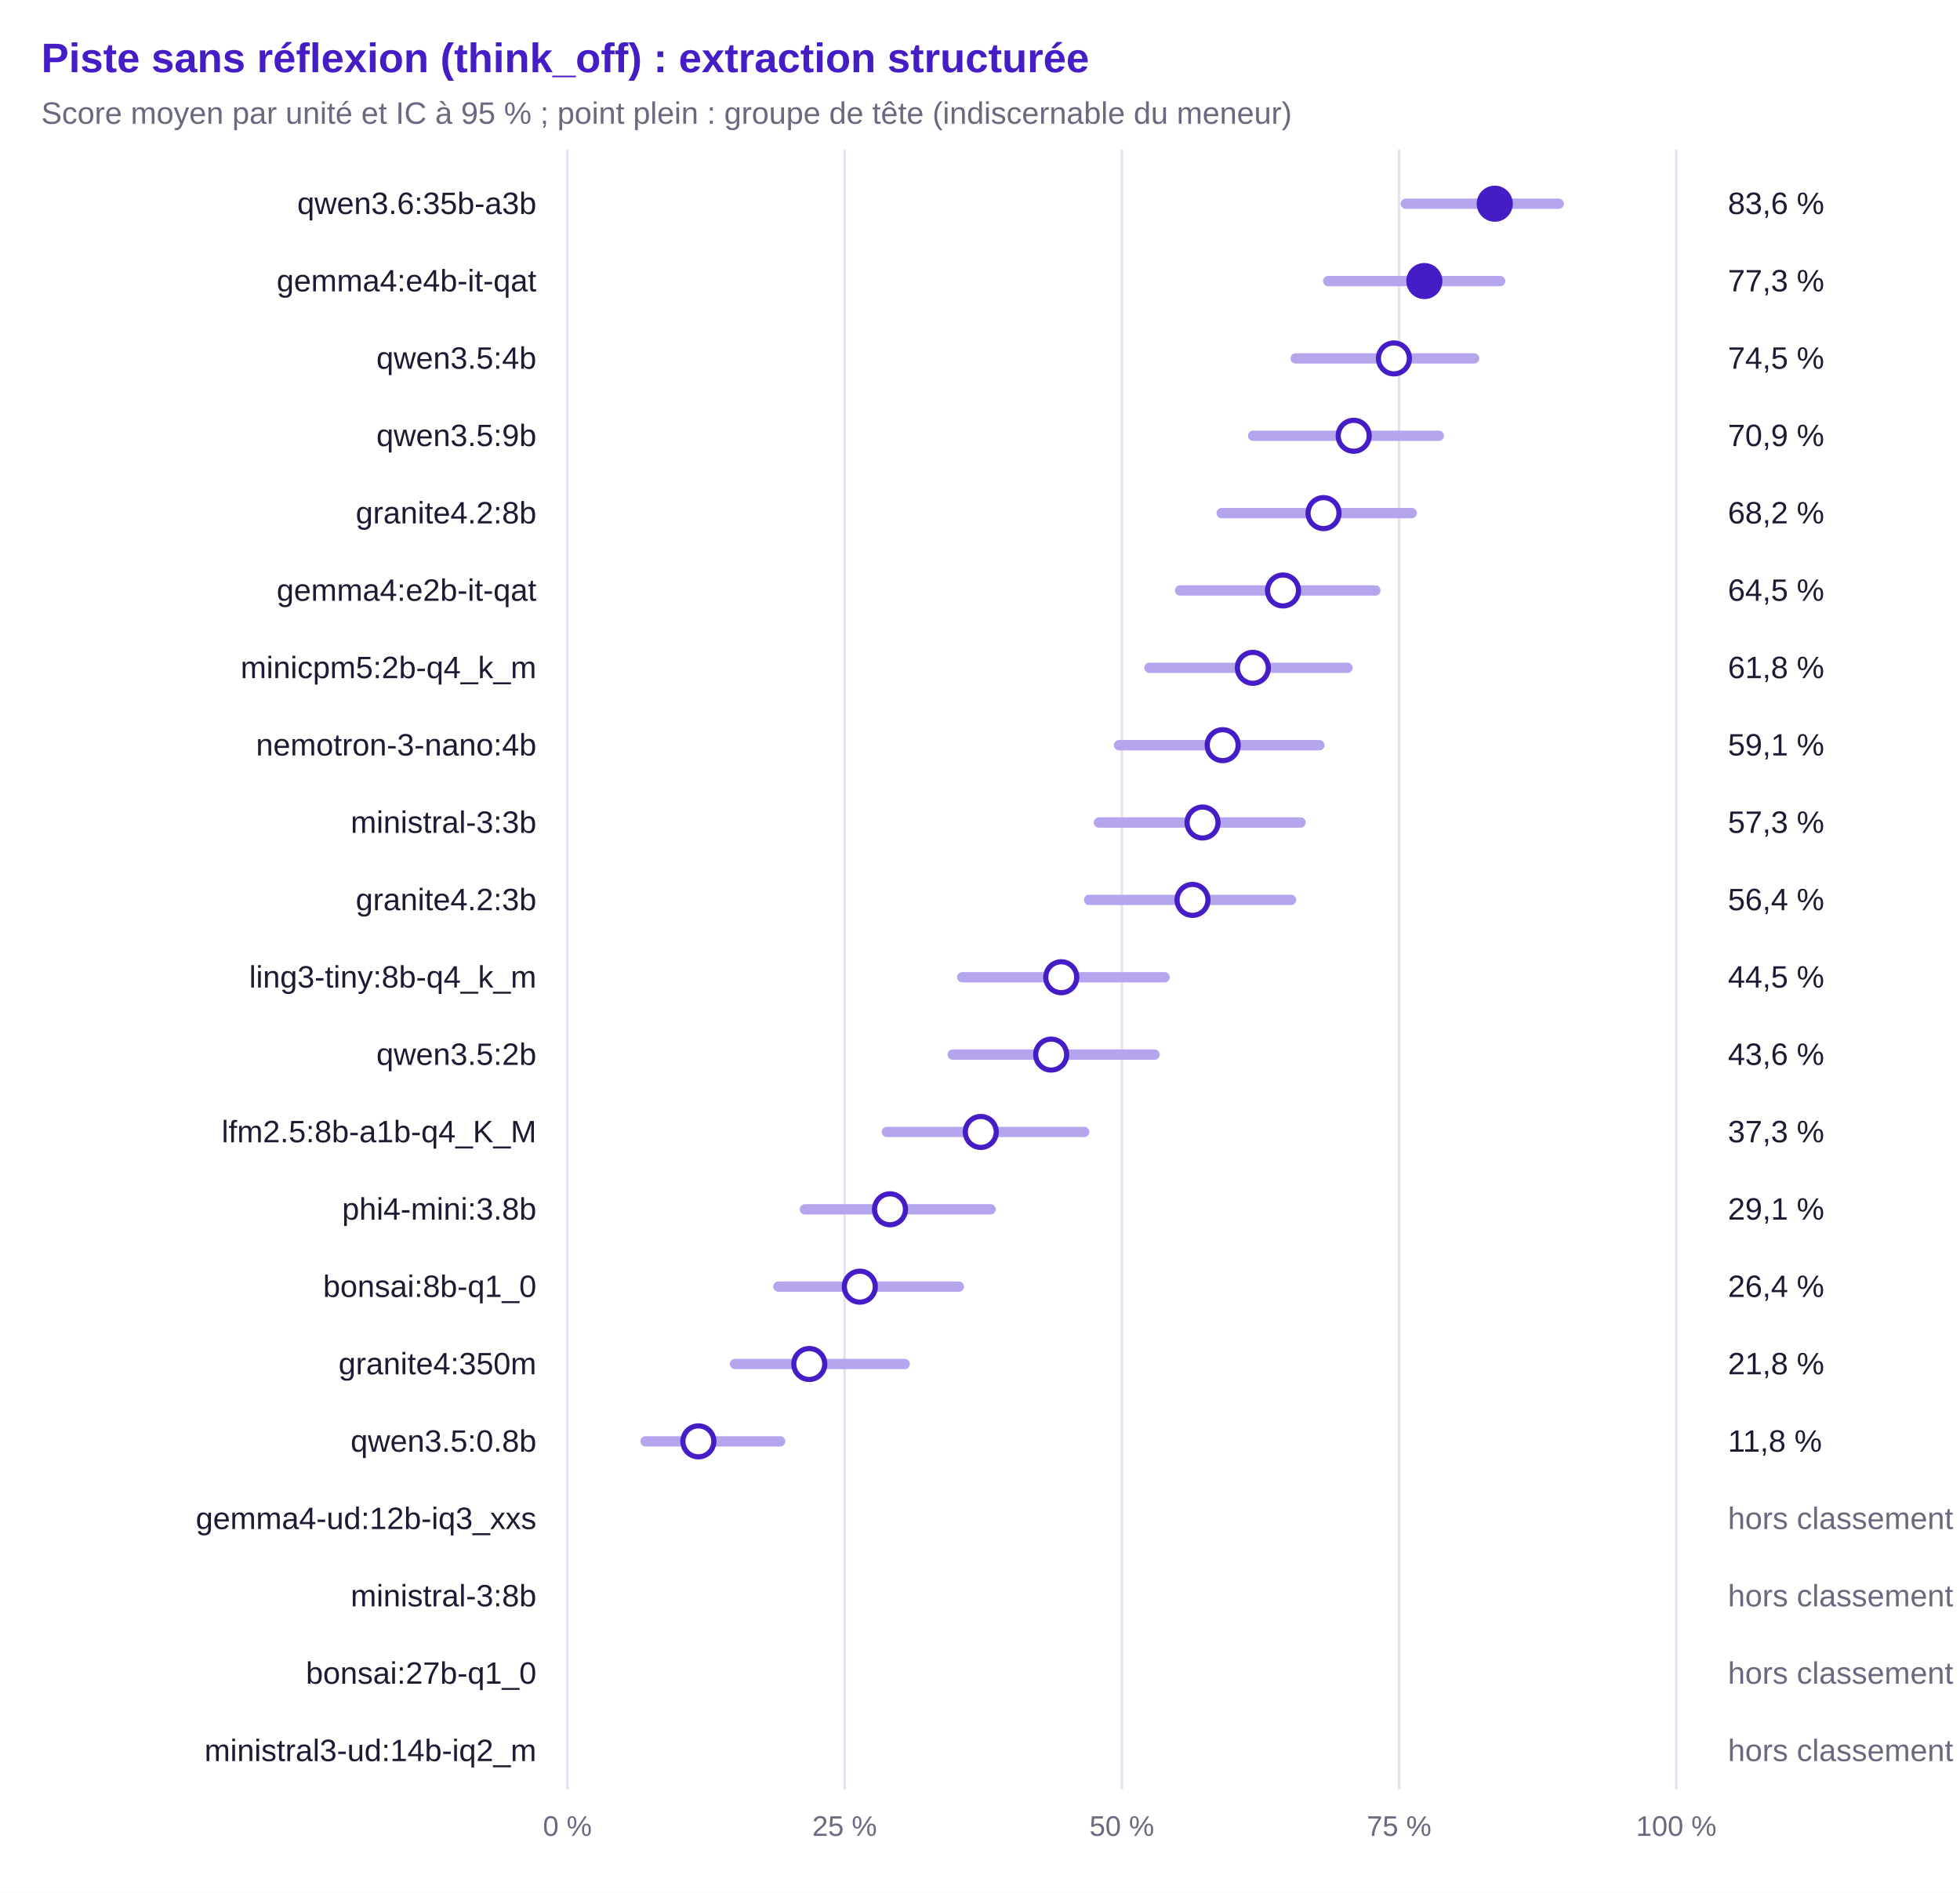
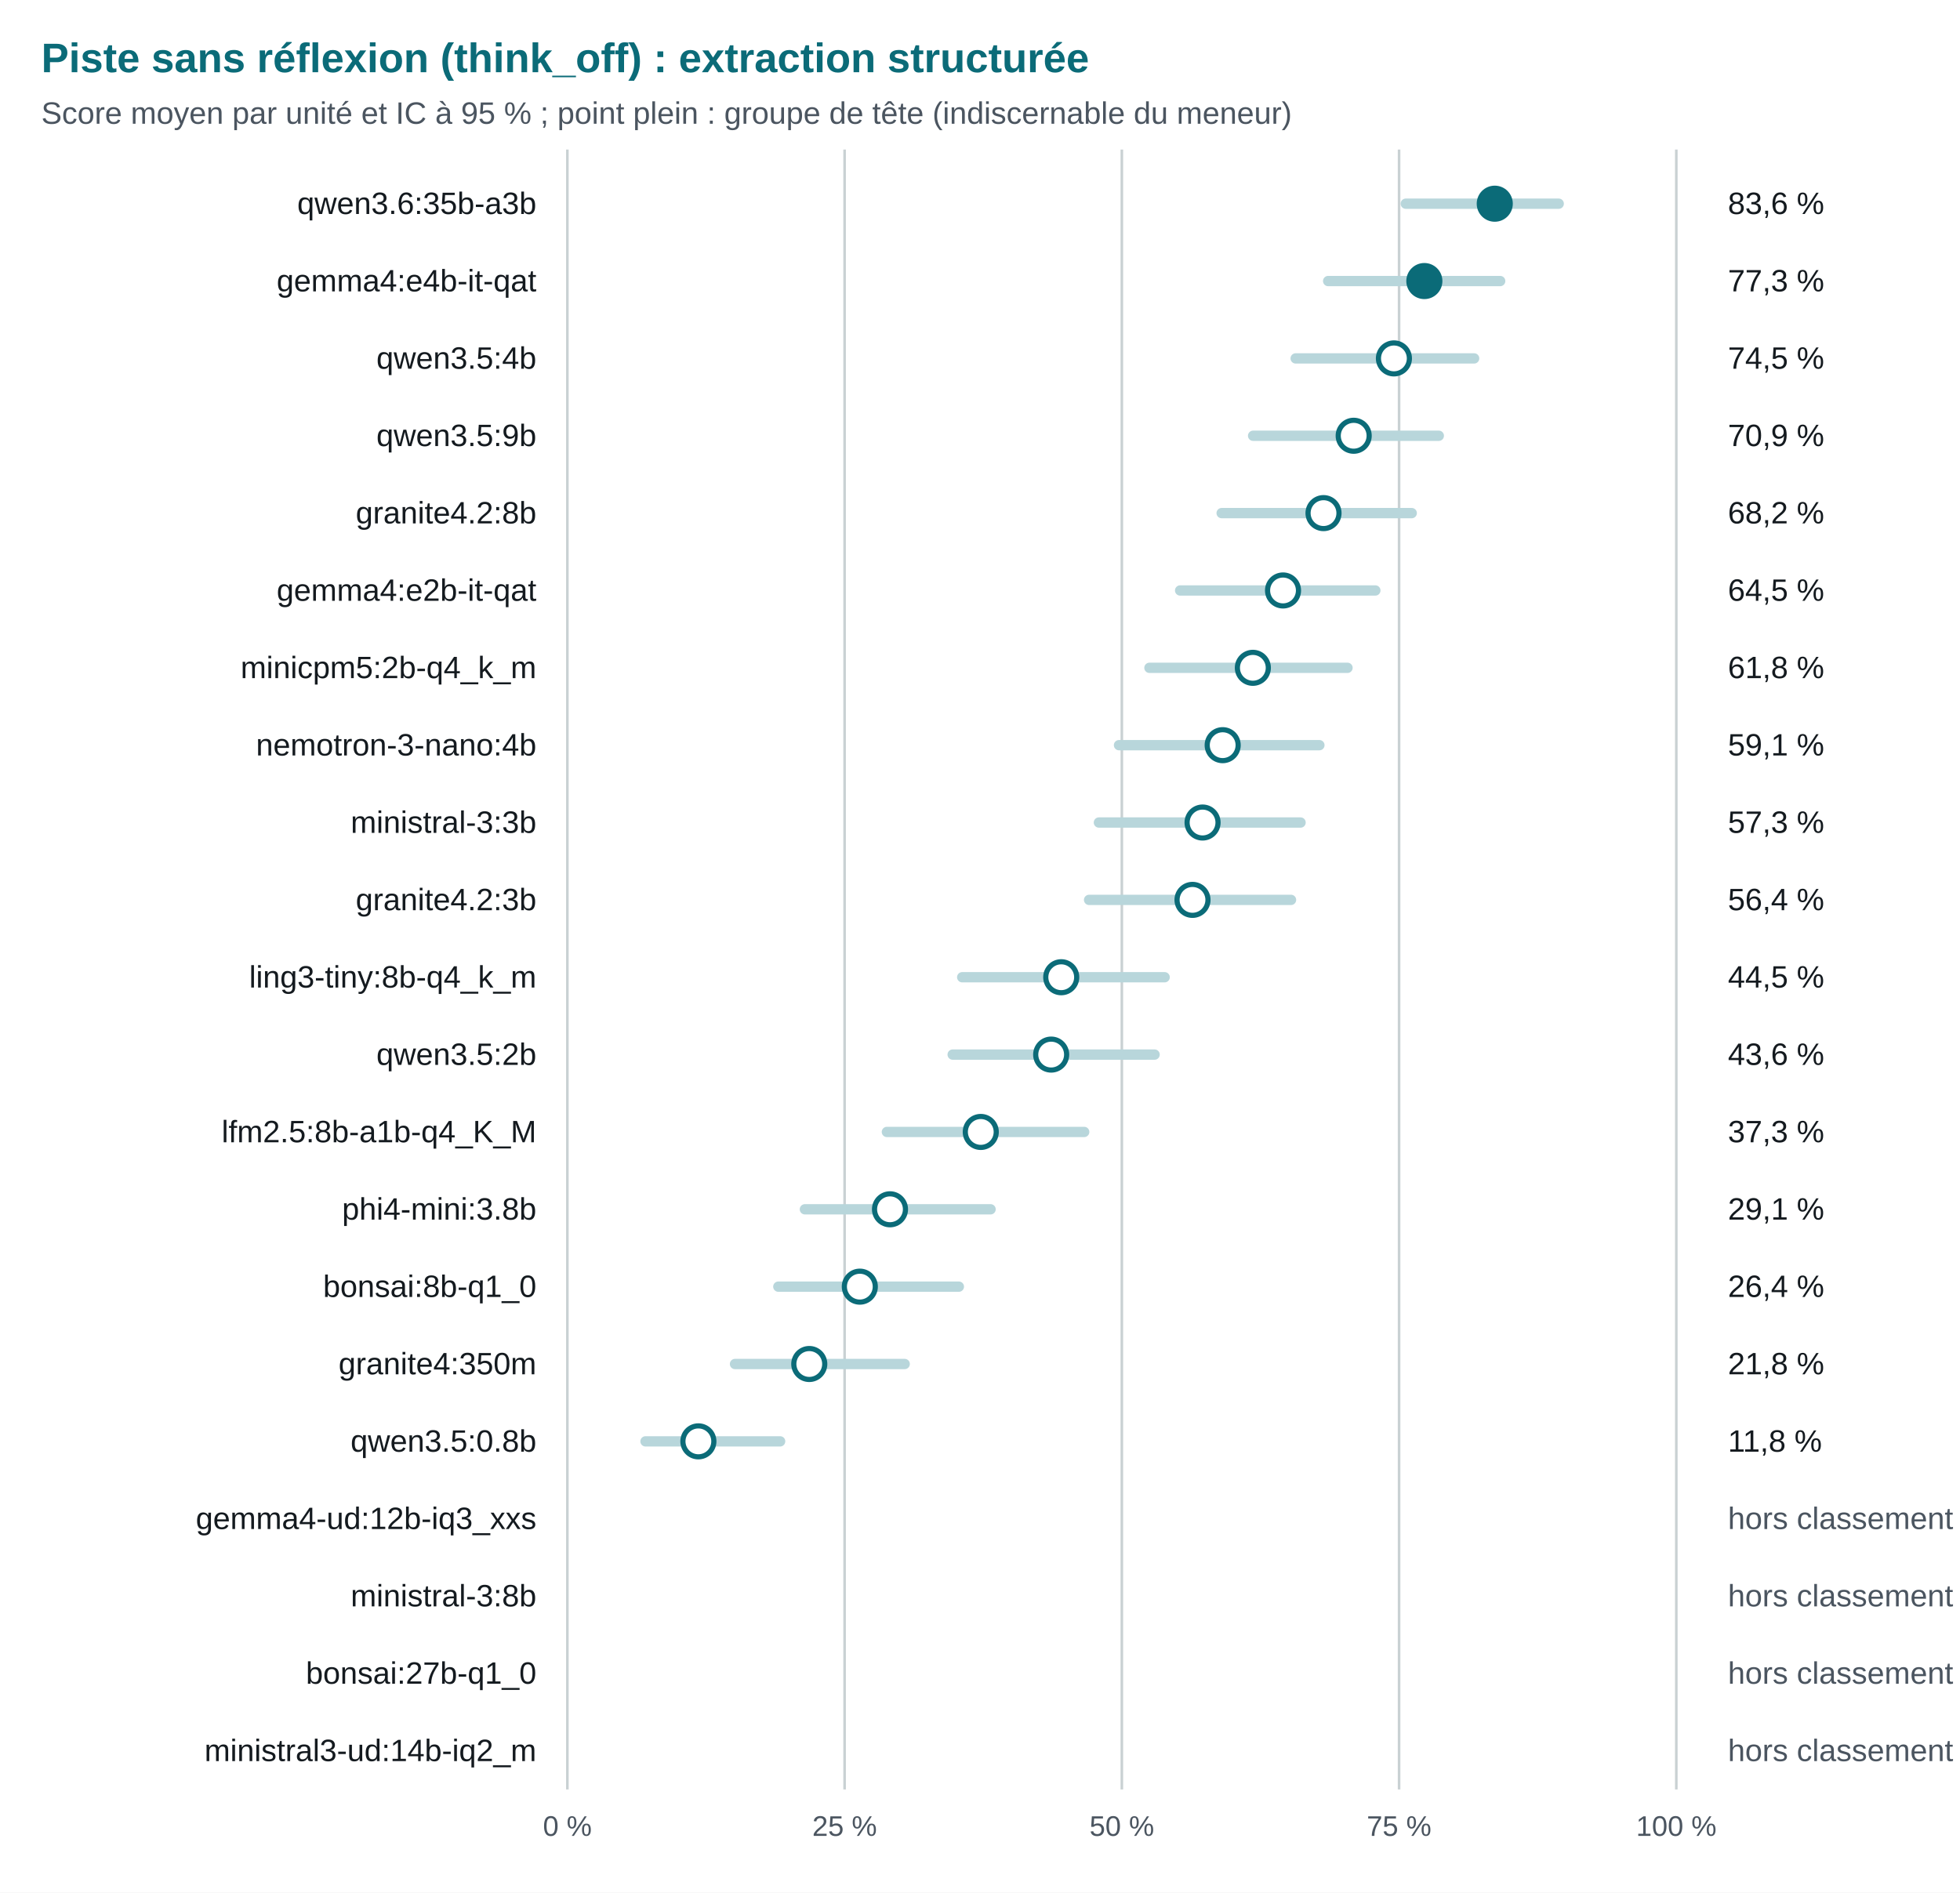
<svg xmlns="http://www.w3.org/2000/svg" width="760" height="734" viewBox="0 0 760 734" role="img" aria-label="Piste sans réflexion (think_off) : extraction structurée. qwen3.6:35b-a3b : 83,6 % (IC à 95 % de 75,6 % à 89,4 %) ; gemma4:e4b-it-qat : 77,3 % (IC à 95 % de 68,6 % à 84,1 %) ; qwen3.5:4b : 74,5 % (IC à 95 % de 65,7 % à 81,8 %) ; qwen3.5:9b : 70,9 % (IC à 95 % de 61,8 % à 78,6 %) ; granite4.2:8b : 68,2 % (IC à 95 % de 59,0 % à 76,1 %) ; gemma4:e2b-it-qat : 64,5 % (IC à 95 % de 55,3 % à 72,9 %) ; minicpm5:2b-q4_k_m : 61,8 % (IC à 95 % de 52,5 % à 70,4 %) ; nemotron-3-nano:4b : 59,1 % (IC à 95 % de 49,7 % à 67,8 %) ; ministral-3:3b : 57,3 % (IC à 95 % de 47,9 % à 66,1 %) ; granite4.2:3b : 56,4 % (IC à 95 % de 47,0 % à 65,3 %) ; ling3-tiny:8b-q4_k_m : 44,5 % (IC à 95 % de 35,6 % à 53,9 %) ; qwen3.5:2b : 43,6 % (IC à 95 % de 34,7 % à 53,0 %) ; lfm2.5:8b-a1b-q4_K_M : 37,3 % (IC à 95 % de 28,8 % à 46,6 %) ; phi4-mini:3.8b : 29,1 % (IC à 95 % de 21,4 % à 38,2 %) ; bonsai:8b-q1_0 : 26,4 % (IC à 95 % de 19,0 % à 35,3 %) ; granite4:350m : 21,8 % (IC à 95 % de 15,1 % à 30,4 %) ; qwen3.5:0.8b : 11,8 % (IC à 95 % de 7,0 % à 19,2 %) ; gemma4-ud:12b-iq3_xxs : hors classement ; ministral-3:8b : hors classement ; bonsai:27b-q1_0 : hors classement ; ministral3-ud:14b-iq2_m : hors classement.">
  <rect width="760" height="734" fill="#FFFFFF" />
-   <text x="16" y="28" font-family="Arial, Helvetica, sans-serif" font-size="16" font-weight="bold" fill="#451DC7">Piste sans réflexion (think_off) : extraction structurée</text>
-   <text x="16" y="48" font-family="Arial, Helvetica, sans-serif" font-size="12" fill="#6B6880">Score moyen par unité et IC à 95 % ; point plein : groupe de tête (indiscernable du meneur)</text>
-   <line x1="220.0" y1="58" x2="220.0" y2="694" stroke="#E4E1F0" stroke-width="1" />
-   <text x="220.0" y="712" font-family="Arial, Helvetica, sans-serif" font-size="11" fill="#6B6880" text-anchor="middle">0 %</text>
-   <line x1="327.5" y1="58" x2="327.5" y2="694" stroke="#E4E1F0" stroke-width="1" />
-   <text x="327.5" y="712" font-family="Arial, Helvetica, sans-serif" font-size="11" fill="#6B6880" text-anchor="middle">25 %</text>
-   <line x1="435.0" y1="58" x2="435.0" y2="694" stroke="#E4E1F0" stroke-width="1" />
-   <text x="435.0" y="712" font-family="Arial, Helvetica, sans-serif" font-size="11" fill="#6B6880" text-anchor="middle">50 %</text>
-   <line x1="542.5" y1="58" x2="542.5" y2="694" stroke="#E4E1F0" stroke-width="1" />
-   <text x="542.5" y="712" font-family="Arial, Helvetica, sans-serif" font-size="11" fill="#6B6880" text-anchor="middle">75 %</text>
-   <line x1="650.0" y1="58" x2="650.0" y2="694" stroke="#E4E1F0" stroke-width="1" />
-   <text x="650.0" y="712" font-family="Arial, Helvetica, sans-serif" font-size="11" fill="#6B6880" text-anchor="middle">100 %</text>
-   <text x="208" y="83.0" font-family="Arial, Helvetica, sans-serif" font-size="12" fill="#1F1A33" text-anchor="end">qwen3.6:35b-a3b</text>
-   <line x1="545.1" y1="79.0" x2="604.4" y2="79.0" stroke="#B5A5EC" stroke-width="4" stroke-linecap="round" />
-   <circle cx="579.6" cy="79.0" r="6" fill="#451DC7" stroke="#451DC7" stroke-width="2" />
-   <text x="670" y="83.0" font-family="Arial, Helvetica, sans-serif" font-size="12" fill="#1F1A33">83,6 %</text>
-   <text x="208" y="113.0" font-family="Arial, Helvetica, sans-serif" font-size="12" fill="#1F1A33" text-anchor="end">gemma4:e4b-it-qat</text>
-   <line x1="515.0" y1="109.0" x2="581.7" y2="109.0" stroke="#B5A5EC" stroke-width="4" stroke-linecap="round" />
-   <circle cx="552.3" cy="109.0" r="6" fill="#451DC7" stroke="#451DC7" stroke-width="2" />
-   <text x="670" y="113.0" font-family="Arial, Helvetica, sans-serif" font-size="12" fill="#1F1A33">77,3 %</text>
-   <text x="208" y="143.0" font-family="Arial, Helvetica, sans-serif" font-size="12" fill="#1F1A33" text-anchor="end">qwen3.5:4b</text>
-   <line x1="502.4" y1="139.0" x2="571.6" y2="139.0" stroke="#B5A5EC" stroke-width="4" stroke-linecap="round" />
-   <circle cx="540.5" cy="139.0" r="6" fill="#FFFFFF" stroke="#451DC7" stroke-width="2" />
-   <text x="670" y="143.0" font-family="Arial, Helvetica, sans-serif" font-size="12" fill="#1F1A33">74,5 %</text>
-   <text x="208" y="173.0" font-family="Arial, Helvetica, sans-serif" font-size="12" fill="#1F1A33" text-anchor="end">qwen3.5:9b</text>
-   <line x1="485.9" y1="169.0" x2="557.9" y2="169.0" stroke="#B5A5EC" stroke-width="4" stroke-linecap="round" />
-   <circle cx="524.9" cy="169.0" r="6" fill="#FFFFFF" stroke="#451DC7" stroke-width="2" />
-   <text x="670" y="173.0" font-family="Arial, Helvetica, sans-serif" font-size="12" fill="#1F1A33">70,9 %</text>
-   <text x="208" y="203.0" font-family="Arial, Helvetica, sans-serif" font-size="12" fill="#1F1A33" text-anchor="end">granite4.2:8b</text>
-   <line x1="473.7" y1="199.0" x2="547.4" y2="199.0" stroke="#B5A5EC" stroke-width="4" stroke-linecap="round" />
-   <circle cx="513.2" cy="199.0" r="6" fill="#FFFFFF" stroke="#451DC7" stroke-width="2" />
-   <text x="670" y="203.0" font-family="Arial, Helvetica, sans-serif" font-size="12" fill="#1F1A33">68,2 %</text>
-   <text x="208" y="233.0" font-family="Arial, Helvetica, sans-serif" font-size="12" fill="#1F1A33" text-anchor="end">gemma4:e2b-it-qat</text>
-   <line x1="457.6" y1="229.0" x2="533.3" y2="229.0" stroke="#B5A5EC" stroke-width="4" stroke-linecap="round" />
-   <circle cx="497.5" cy="229.0" r="6" fill="#FFFFFF" stroke="#451DC7" stroke-width="2" />
-   <text x="670" y="233.0" font-family="Arial, Helvetica, sans-serif" font-size="12" fill="#1F1A33">64,5 %</text>
-   <text x="208" y="263.0" font-family="Arial, Helvetica, sans-serif" font-size="12" fill="#1F1A33" text-anchor="end">minicpm5:2b-q4_k_m</text>
-   <line x1="445.7" y1="259.0" x2="522.5" y2="259.0" stroke="#B5A5EC" stroke-width="4" stroke-linecap="round" />
-   <circle cx="485.8" cy="259.0" r="6" fill="#FFFFFF" stroke="#451DC7" stroke-width="2" />
-   <text x="670" y="263.0" font-family="Arial, Helvetica, sans-serif" font-size="12" fill="#1F1A33">61,8 %</text>
-   <text x="208" y="293.0" font-family="Arial, Helvetica, sans-serif" font-size="12" fill="#1F1A33" text-anchor="end">nemotron-3-nano:4b</text>
-   <line x1="433.9" y1="289.0" x2="511.6" y2="289.0" stroke="#B5A5EC" stroke-width="4" stroke-linecap="round" />
-   <circle cx="474.1" cy="289.0" r="6" fill="#FFFFFF" stroke="#451DC7" stroke-width="2" />
-   <text x="670" y="293.0" font-family="Arial, Helvetica, sans-serif" font-size="12" fill="#1F1A33">59,1 %</text>
-   <text x="208" y="323.0" font-family="Arial, Helvetica, sans-serif" font-size="12" fill="#1F1A33" text-anchor="end">ministral-3:3b</text>
-   <line x1="426.1" y1="319.0" x2="504.3" y2="319.0" stroke="#B5A5EC" stroke-width="4" stroke-linecap="round" />
-   <circle cx="466.3" cy="319.0" r="6" fill="#FFFFFF" stroke="#451DC7" stroke-width="2" />
-   <text x="670" y="323.0" font-family="Arial, Helvetica, sans-serif" font-size="12" fill="#1F1A33">57,3 %</text>
-   <text x="208" y="353.0" font-family="Arial, Helvetica, sans-serif" font-size="12" fill="#1F1A33" text-anchor="end">granite4.2:3b</text>
-   <line x1="422.3" y1="349.0" x2="500.6" y2="349.0" stroke="#B5A5EC" stroke-width="4" stroke-linecap="round" />
-   <circle cx="462.4" cy="349.0" r="6" fill="#FFFFFF" stroke="#451DC7" stroke-width="2" />
-   <text x="670" y="353.0" font-family="Arial, Helvetica, sans-serif" font-size="12" fill="#1F1A33">56,4 %</text>
-   <text x="208" y="383.0" font-family="Arial, Helvetica, sans-serif" font-size="12" fill="#1F1A33" text-anchor="end">ling3-tiny:8b-q4_k_m</text>
-   <line x1="373.1" y1="379.0" x2="451.6" y2="379.0" stroke="#B5A5EC" stroke-width="4" stroke-linecap="round" />
-   <circle cx="411.5" cy="379.0" r="6" fill="#FFFFFF" stroke="#451DC7" stroke-width="2" />
-   <text x="670" y="383.0" font-family="Arial, Helvetica, sans-serif" font-size="12" fill="#1F1A33">44,5 %</text>
-   <text x="208" y="413.0" font-family="Arial, Helvetica, sans-serif" font-size="12" fill="#1F1A33" text-anchor="end">qwen3.5:2b</text>
-   <line x1="369.4" y1="409.0" x2="447.7" y2="409.0" stroke="#B5A5EC" stroke-width="4" stroke-linecap="round" />
-   <circle cx="407.6" cy="409.0" r="6" fill="#FFFFFF" stroke="#451DC7" stroke-width="2" />
-   <text x="670" y="413.0" font-family="Arial, Helvetica, sans-serif" font-size="12" fill="#1F1A33">43,6 %</text>
-   <text x="208" y="443.0" font-family="Arial, Helvetica, sans-serif" font-size="12" fill="#1F1A33" text-anchor="end">lfm2.5:8b-a1b-q4_K_M</text>
-   <line x1="343.9" y1="439.0" x2="420.4" y2="439.0" stroke="#B5A5EC" stroke-width="4" stroke-linecap="round" />
-   <circle cx="380.3" cy="439.0" r="6" fill="#FFFFFF" stroke="#451DC7" stroke-width="2" />
-   <text x="670" y="443.0" font-family="Arial, Helvetica, sans-serif" font-size="12" fill="#1F1A33">37,3 %</text>
-   <text x="208" y="473.0" font-family="Arial, Helvetica, sans-serif" font-size="12" fill="#1F1A33" text-anchor="end">phi4-mini:3.8b</text>
-   <line x1="312.1" y1="469.0" x2="384.1" y2="469.0" stroke="#B5A5EC" stroke-width="4" stroke-linecap="round" />
-   <circle cx="345.1" cy="469.0" r="6" fill="#FFFFFF" stroke="#451DC7" stroke-width="2" />
-   <text x="670" y="473.0" font-family="Arial, Helvetica, sans-serif" font-size="12" fill="#1F1A33">29,1 %</text>
-   <text x="208" y="503.0" font-family="Arial, Helvetica, sans-serif" font-size="12" fill="#1F1A33" text-anchor="end">bonsai:8b-q1_0</text>
-   <line x1="301.8" y1="499.0" x2="371.8" y2="499.0" stroke="#B5A5EC" stroke-width="4" stroke-linecap="round" />
-   <circle cx="333.4" cy="499.0" r="6" fill="#FFFFFF" stroke="#451DC7" stroke-width="2" />
-   <text x="670" y="503.0" font-family="Arial, Helvetica, sans-serif" font-size="12" fill="#1F1A33">26,4 %</text>
-   <text x="208" y="533.0" font-family="Arial, Helvetica, sans-serif" font-size="12" fill="#1F1A33" text-anchor="end">granite4:350m</text>
-   <line x1="285.0" y1="529.0" x2="350.8" y2="529.0" stroke="#B5A5EC" stroke-width="4" stroke-linecap="round" />
-   <circle cx="313.8" cy="529.0" r="6" fill="#FFFFFF" stroke="#451DC7" stroke-width="2" />
-   <text x="670" y="533.0" font-family="Arial, Helvetica, sans-serif" font-size="12" fill="#1F1A33">21,8 %</text>
-   <text x="208" y="563.0" font-family="Arial, Helvetica, sans-serif" font-size="12" fill="#1F1A33" text-anchor="end">qwen3.5:0.8b</text>
-   <line x1="250.3" y1="559.0" x2="302.5" y2="559.0" stroke="#B5A5EC" stroke-width="4" stroke-linecap="round" />
-   <circle cx="270.8" cy="559.0" r="6" fill="#FFFFFF" stroke="#451DC7" stroke-width="2" />
-   <text x="670" y="563.0" font-family="Arial, Helvetica, sans-serif" font-size="12" fill="#1F1A33">11,8 %</text>
-   <text x="208" y="593.0" font-family="Arial, Helvetica, sans-serif" font-size="12" fill="#1F1A33" text-anchor="end">gemma4-ud:12b-iq3_xxs</text>
-   <text x="670" y="593.0" font-family="Arial, Helvetica, sans-serif" font-size="12" fill="#6B6880">hors classement</text>
-   <text x="208" y="623.0" font-family="Arial, Helvetica, sans-serif" font-size="12" fill="#1F1A33" text-anchor="end">ministral-3:8b</text>
-   <text x="670" y="623.0" font-family="Arial, Helvetica, sans-serif" font-size="12" fill="#6B6880">hors classement</text>
-   <text x="208" y="653.0" font-family="Arial, Helvetica, sans-serif" font-size="12" fill="#1F1A33" text-anchor="end">bonsai:27b-q1_0</text>
-   <text x="670" y="653.0" font-family="Arial, Helvetica, sans-serif" font-size="12" fill="#6B6880">hors classement</text>
-   <text x="208" y="683.0" font-family="Arial, Helvetica, sans-serif" font-size="12" fill="#1F1A33" text-anchor="end">ministral3-ud:14b-iq2_m</text>
-   <text x="670" y="683.0" font-family="Arial, Helvetica, sans-serif" font-size="12" fill="#6B6880">hors classement</text>
+   <text x="16" y="28" font-family="Arial, Helvetica, sans-serif" font-size="16" font-weight="bold" fill="#0B6B78">Piste sans réflexion (think_off) : extraction structurée</text>
+   <text x="16" y="48" font-family="Arial, Helvetica, sans-serif" font-size="12" fill="#4B5560">Score moyen par unité et IC à 95 % ; point plein : groupe de tête (indiscernable du meneur)</text>
+   <line x1="220.0" y1="58" x2="220.0" y2="694" stroke="#C9D1D3" stroke-width="1" />
+   <text x="220.0" y="712" font-family="Arial, Helvetica, sans-serif" font-size="11" fill="#4B5560" text-anchor="middle">0 %</text>
+   <line x1="327.5" y1="58" x2="327.5" y2="694" stroke="#C9D1D3" stroke-width="1" />
+   <text x="327.5" y="712" font-family="Arial, Helvetica, sans-serif" font-size="11" fill="#4B5560" text-anchor="middle">25 %</text>
+   <line x1="435.0" y1="58" x2="435.0" y2="694" stroke="#C9D1D3" stroke-width="1" />
+   <text x="435.0" y="712" font-family="Arial, Helvetica, sans-serif" font-size="11" fill="#4B5560" text-anchor="middle">50 %</text>
+   <line x1="542.5" y1="58" x2="542.5" y2="694" stroke="#C9D1D3" stroke-width="1" />
+   <text x="542.5" y="712" font-family="Arial, Helvetica, sans-serif" font-size="11" fill="#4B5560" text-anchor="middle">75 %</text>
+   <line x1="650.0" y1="58" x2="650.0" y2="694" stroke="#C9D1D3" stroke-width="1" />
+   <text x="650.0" y="712" font-family="Arial, Helvetica, sans-serif" font-size="11" fill="#4B5560" text-anchor="middle">100 %</text>
+   <text x="208" y="83.0" font-family="Arial, Helvetica, sans-serif" font-size="12" fill="#141A1F" text-anchor="end">qwen3.6:35b-a3b</text>
+   <line x1="545.1" y1="79.0" x2="604.4" y2="79.0" stroke="#B8D6DB" stroke-width="4" stroke-linecap="round" />
+   <circle cx="579.6" cy="79.0" r="6" fill="#0B6B78" stroke="#0B6B78" stroke-width="2" />
+   <text x="670" y="83.0" font-family="Arial, Helvetica, sans-serif" font-size="12" fill="#141A1F">83,6 %</text>
+   <text x="208" y="113.0" font-family="Arial, Helvetica, sans-serif" font-size="12" fill="#141A1F" text-anchor="end">gemma4:e4b-it-qat</text>
+   <line x1="515.0" y1="109.0" x2="581.7" y2="109.0" stroke="#B8D6DB" stroke-width="4" stroke-linecap="round" />
+   <circle cx="552.3" cy="109.0" r="6" fill="#0B6B78" stroke="#0B6B78" stroke-width="2" />
+   <text x="670" y="113.0" font-family="Arial, Helvetica, sans-serif" font-size="12" fill="#141A1F">77,3 %</text>
+   <text x="208" y="143.0" font-family="Arial, Helvetica, sans-serif" font-size="12" fill="#141A1F" text-anchor="end">qwen3.5:4b</text>
+   <line x1="502.4" y1="139.0" x2="571.6" y2="139.0" stroke="#B8D6DB" stroke-width="4" stroke-linecap="round" />
+   <circle cx="540.5" cy="139.0" r="6" fill="#FFFFFF" stroke="#0B6B78" stroke-width="2" />
+   <text x="670" y="143.0" font-family="Arial, Helvetica, sans-serif" font-size="12" fill="#141A1F">74,5 %</text>
+   <text x="208" y="173.0" font-family="Arial, Helvetica, sans-serif" font-size="12" fill="#141A1F" text-anchor="end">qwen3.5:9b</text>
+   <line x1="485.9" y1="169.0" x2="557.9" y2="169.0" stroke="#B8D6DB" stroke-width="4" stroke-linecap="round" />
+   <circle cx="524.9" cy="169.0" r="6" fill="#FFFFFF" stroke="#0B6B78" stroke-width="2" />
+   <text x="670" y="173.0" font-family="Arial, Helvetica, sans-serif" font-size="12" fill="#141A1F">70,9 %</text>
+   <text x="208" y="203.0" font-family="Arial, Helvetica, sans-serif" font-size="12" fill="#141A1F" text-anchor="end">granite4.2:8b</text>
+   <line x1="473.7" y1="199.0" x2="547.4" y2="199.0" stroke="#B8D6DB" stroke-width="4" stroke-linecap="round" />
+   <circle cx="513.2" cy="199.0" r="6" fill="#FFFFFF" stroke="#0B6B78" stroke-width="2" />
+   <text x="670" y="203.0" font-family="Arial, Helvetica, sans-serif" font-size="12" fill="#141A1F">68,2 %</text>
+   <text x="208" y="233.0" font-family="Arial, Helvetica, sans-serif" font-size="12" fill="#141A1F" text-anchor="end">gemma4:e2b-it-qat</text>
+   <line x1="457.6" y1="229.0" x2="533.3" y2="229.0" stroke="#B8D6DB" stroke-width="4" stroke-linecap="round" />
+   <circle cx="497.5" cy="229.0" r="6" fill="#FFFFFF" stroke="#0B6B78" stroke-width="2" />
+   <text x="670" y="233.0" font-family="Arial, Helvetica, sans-serif" font-size="12" fill="#141A1F">64,5 %</text>
+   <text x="208" y="263.0" font-family="Arial, Helvetica, sans-serif" font-size="12" fill="#141A1F" text-anchor="end">minicpm5:2b-q4_k_m</text>
+   <line x1="445.7" y1="259.0" x2="522.5" y2="259.0" stroke="#B8D6DB" stroke-width="4" stroke-linecap="round" />
+   <circle cx="485.8" cy="259.0" r="6" fill="#FFFFFF" stroke="#0B6B78" stroke-width="2" />
+   <text x="670" y="263.0" font-family="Arial, Helvetica, sans-serif" font-size="12" fill="#141A1F">61,8 %</text>
+   <text x="208" y="293.0" font-family="Arial, Helvetica, sans-serif" font-size="12" fill="#141A1F" text-anchor="end">nemotron-3-nano:4b</text>
+   <line x1="433.9" y1="289.0" x2="511.6" y2="289.0" stroke="#B8D6DB" stroke-width="4" stroke-linecap="round" />
+   <circle cx="474.1" cy="289.0" r="6" fill="#FFFFFF" stroke="#0B6B78" stroke-width="2" />
+   <text x="670" y="293.0" font-family="Arial, Helvetica, sans-serif" font-size="12" fill="#141A1F">59,1 %</text>
+   <text x="208" y="323.0" font-family="Arial, Helvetica, sans-serif" font-size="12" fill="#141A1F" text-anchor="end">ministral-3:3b</text>
+   <line x1="426.1" y1="319.0" x2="504.3" y2="319.0" stroke="#B8D6DB" stroke-width="4" stroke-linecap="round" />
+   <circle cx="466.3" cy="319.0" r="6" fill="#FFFFFF" stroke="#0B6B78" stroke-width="2" />
+   <text x="670" y="323.0" font-family="Arial, Helvetica, sans-serif" font-size="12" fill="#141A1F">57,3 %</text>
+   <text x="208" y="353.0" font-family="Arial, Helvetica, sans-serif" font-size="12" fill="#141A1F" text-anchor="end">granite4.2:3b</text>
+   <line x1="422.3" y1="349.0" x2="500.6" y2="349.0" stroke="#B8D6DB" stroke-width="4" stroke-linecap="round" />
+   <circle cx="462.4" cy="349.0" r="6" fill="#FFFFFF" stroke="#0B6B78" stroke-width="2" />
+   <text x="670" y="353.0" font-family="Arial, Helvetica, sans-serif" font-size="12" fill="#141A1F">56,4 %</text>
+   <text x="208" y="383.0" font-family="Arial, Helvetica, sans-serif" font-size="12" fill="#141A1F" text-anchor="end">ling3-tiny:8b-q4_k_m</text>
+   <line x1="373.1" y1="379.0" x2="451.6" y2="379.0" stroke="#B8D6DB" stroke-width="4" stroke-linecap="round" />
+   <circle cx="411.5" cy="379.0" r="6" fill="#FFFFFF" stroke="#0B6B78" stroke-width="2" />
+   <text x="670" y="383.0" font-family="Arial, Helvetica, sans-serif" font-size="12" fill="#141A1F">44,5 %</text>
+   <text x="208" y="413.0" font-family="Arial, Helvetica, sans-serif" font-size="12" fill="#141A1F" text-anchor="end">qwen3.5:2b</text>
+   <line x1="369.4" y1="409.0" x2="447.7" y2="409.0" stroke="#B8D6DB" stroke-width="4" stroke-linecap="round" />
+   <circle cx="407.6" cy="409.0" r="6" fill="#FFFFFF" stroke="#0B6B78" stroke-width="2" />
+   <text x="670" y="413.0" font-family="Arial, Helvetica, sans-serif" font-size="12" fill="#141A1F">43,6 %</text>
+   <text x="208" y="443.0" font-family="Arial, Helvetica, sans-serif" font-size="12" fill="#141A1F" text-anchor="end">lfm2.5:8b-a1b-q4_K_M</text>
+   <line x1="343.9" y1="439.0" x2="420.4" y2="439.0" stroke="#B8D6DB" stroke-width="4" stroke-linecap="round" />
+   <circle cx="380.3" cy="439.0" r="6" fill="#FFFFFF" stroke="#0B6B78" stroke-width="2" />
+   <text x="670" y="443.0" font-family="Arial, Helvetica, sans-serif" font-size="12" fill="#141A1F">37,3 %</text>
+   <text x="208" y="473.0" font-family="Arial, Helvetica, sans-serif" font-size="12" fill="#141A1F" text-anchor="end">phi4-mini:3.8b</text>
+   <line x1="312.1" y1="469.0" x2="384.1" y2="469.0" stroke="#B8D6DB" stroke-width="4" stroke-linecap="round" />
+   <circle cx="345.1" cy="469.0" r="6" fill="#FFFFFF" stroke="#0B6B78" stroke-width="2" />
+   <text x="670" y="473.0" font-family="Arial, Helvetica, sans-serif" font-size="12" fill="#141A1F">29,1 %</text>
+   <text x="208" y="503.0" font-family="Arial, Helvetica, sans-serif" font-size="12" fill="#141A1F" text-anchor="end">bonsai:8b-q1_0</text>
+   <line x1="301.8" y1="499.0" x2="371.8" y2="499.0" stroke="#B8D6DB" stroke-width="4" stroke-linecap="round" />
+   <circle cx="333.4" cy="499.0" r="6" fill="#FFFFFF" stroke="#0B6B78" stroke-width="2" />
+   <text x="670" y="503.0" font-family="Arial, Helvetica, sans-serif" font-size="12" fill="#141A1F">26,4 %</text>
+   <text x="208" y="533.0" font-family="Arial, Helvetica, sans-serif" font-size="12" fill="#141A1F" text-anchor="end">granite4:350m</text>
+   <line x1="285.0" y1="529.0" x2="350.8" y2="529.0" stroke="#B8D6DB" stroke-width="4" stroke-linecap="round" />
+   <circle cx="313.8" cy="529.0" r="6" fill="#FFFFFF" stroke="#0B6B78" stroke-width="2" />
+   <text x="670" y="533.0" font-family="Arial, Helvetica, sans-serif" font-size="12" fill="#141A1F">21,8 %</text>
+   <text x="208" y="563.0" font-family="Arial, Helvetica, sans-serif" font-size="12" fill="#141A1F" text-anchor="end">qwen3.5:0.8b</text>
+   <line x1="250.3" y1="559.0" x2="302.5" y2="559.0" stroke="#B8D6DB" stroke-width="4" stroke-linecap="round" />
+   <circle cx="270.8" cy="559.0" r="6" fill="#FFFFFF" stroke="#0B6B78" stroke-width="2" />
+   <text x="670" y="563.0" font-family="Arial, Helvetica, sans-serif" font-size="12" fill="#141A1F">11,8 %</text>
+   <text x="208" y="593.0" font-family="Arial, Helvetica, sans-serif" font-size="12" fill="#141A1F" text-anchor="end">gemma4-ud:12b-iq3_xxs</text>
+   <text x="670" y="593.0" font-family="Arial, Helvetica, sans-serif" font-size="12" fill="#4B5560">hors classement</text>
+   <text x="208" y="623.0" font-family="Arial, Helvetica, sans-serif" font-size="12" fill="#141A1F" text-anchor="end">ministral-3:8b</text>
+   <text x="670" y="623.0" font-family="Arial, Helvetica, sans-serif" font-size="12" fill="#4B5560">hors classement</text>
+   <text x="208" y="653.0" font-family="Arial, Helvetica, sans-serif" font-size="12" fill="#141A1F" text-anchor="end">bonsai:27b-q1_0</text>
+   <text x="670" y="653.0" font-family="Arial, Helvetica, sans-serif" font-size="12" fill="#4B5560">hors classement</text>
+   <text x="208" y="683.0" font-family="Arial, Helvetica, sans-serif" font-size="12" fill="#141A1F" text-anchor="end">ministral3-ud:14b-iq2_m</text>
+   <text x="670" y="683.0" font-family="Arial, Helvetica, sans-serif" font-size="12" fill="#4B5560">hors classement</text>
</svg>
